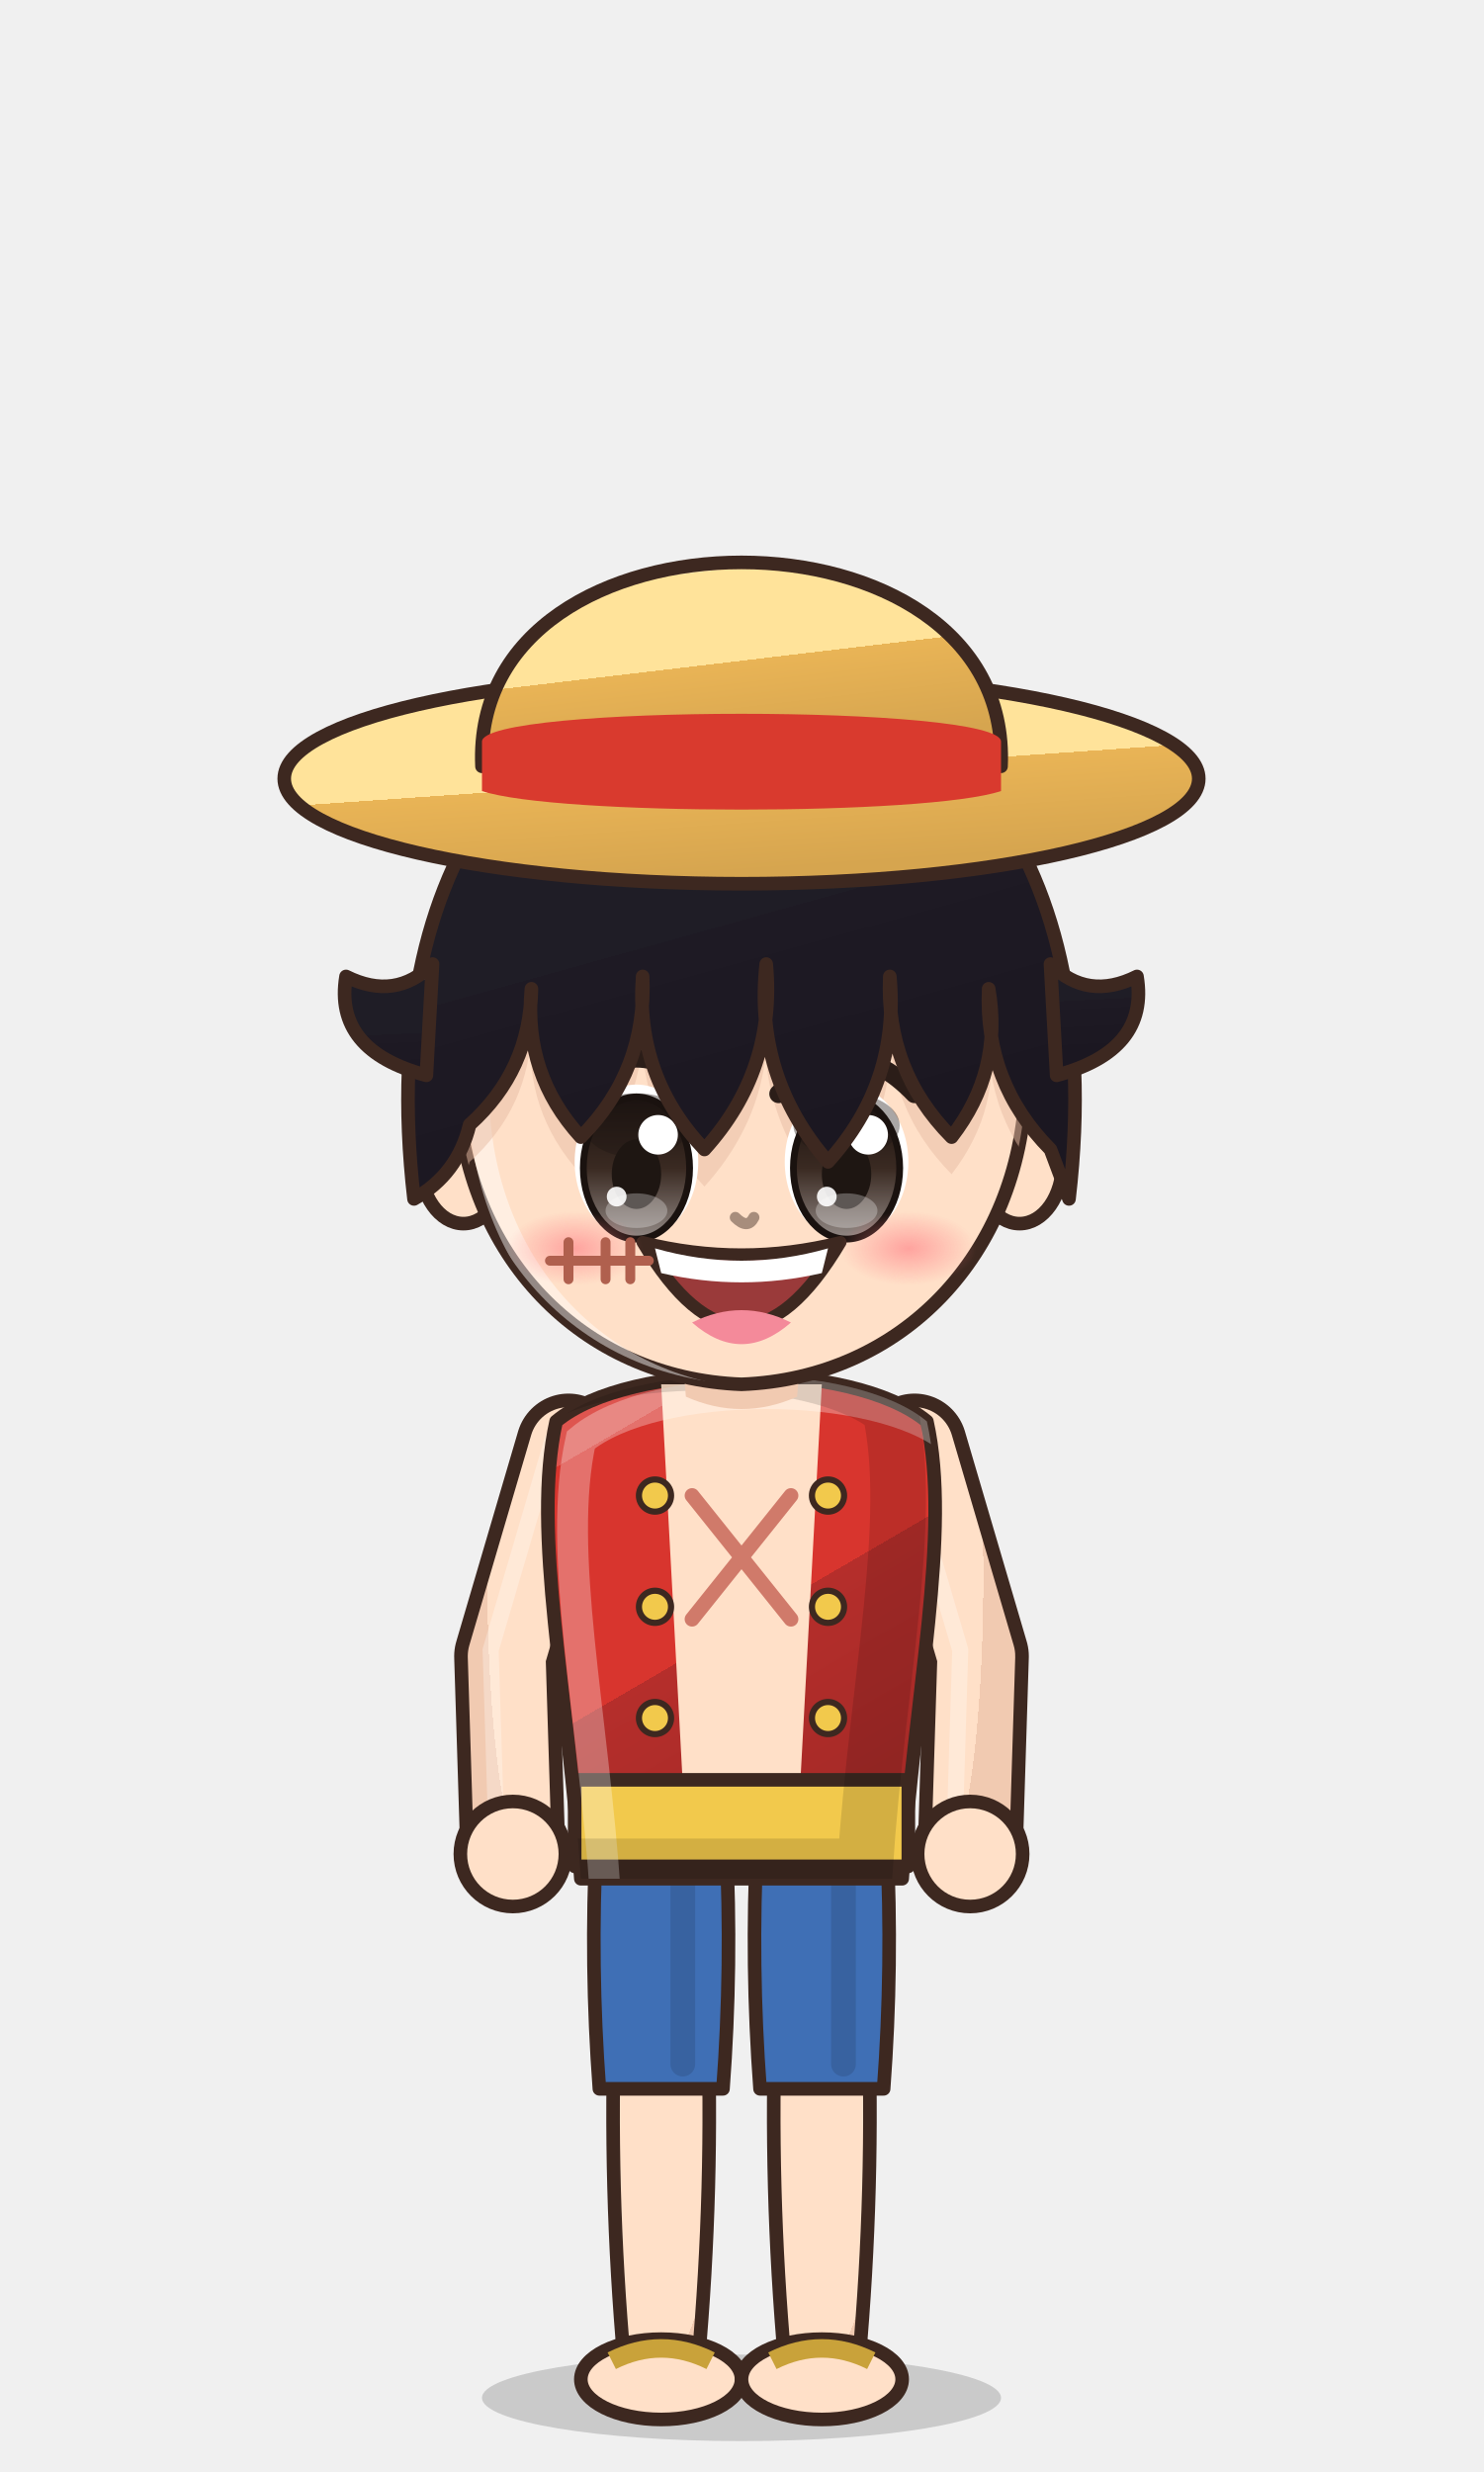
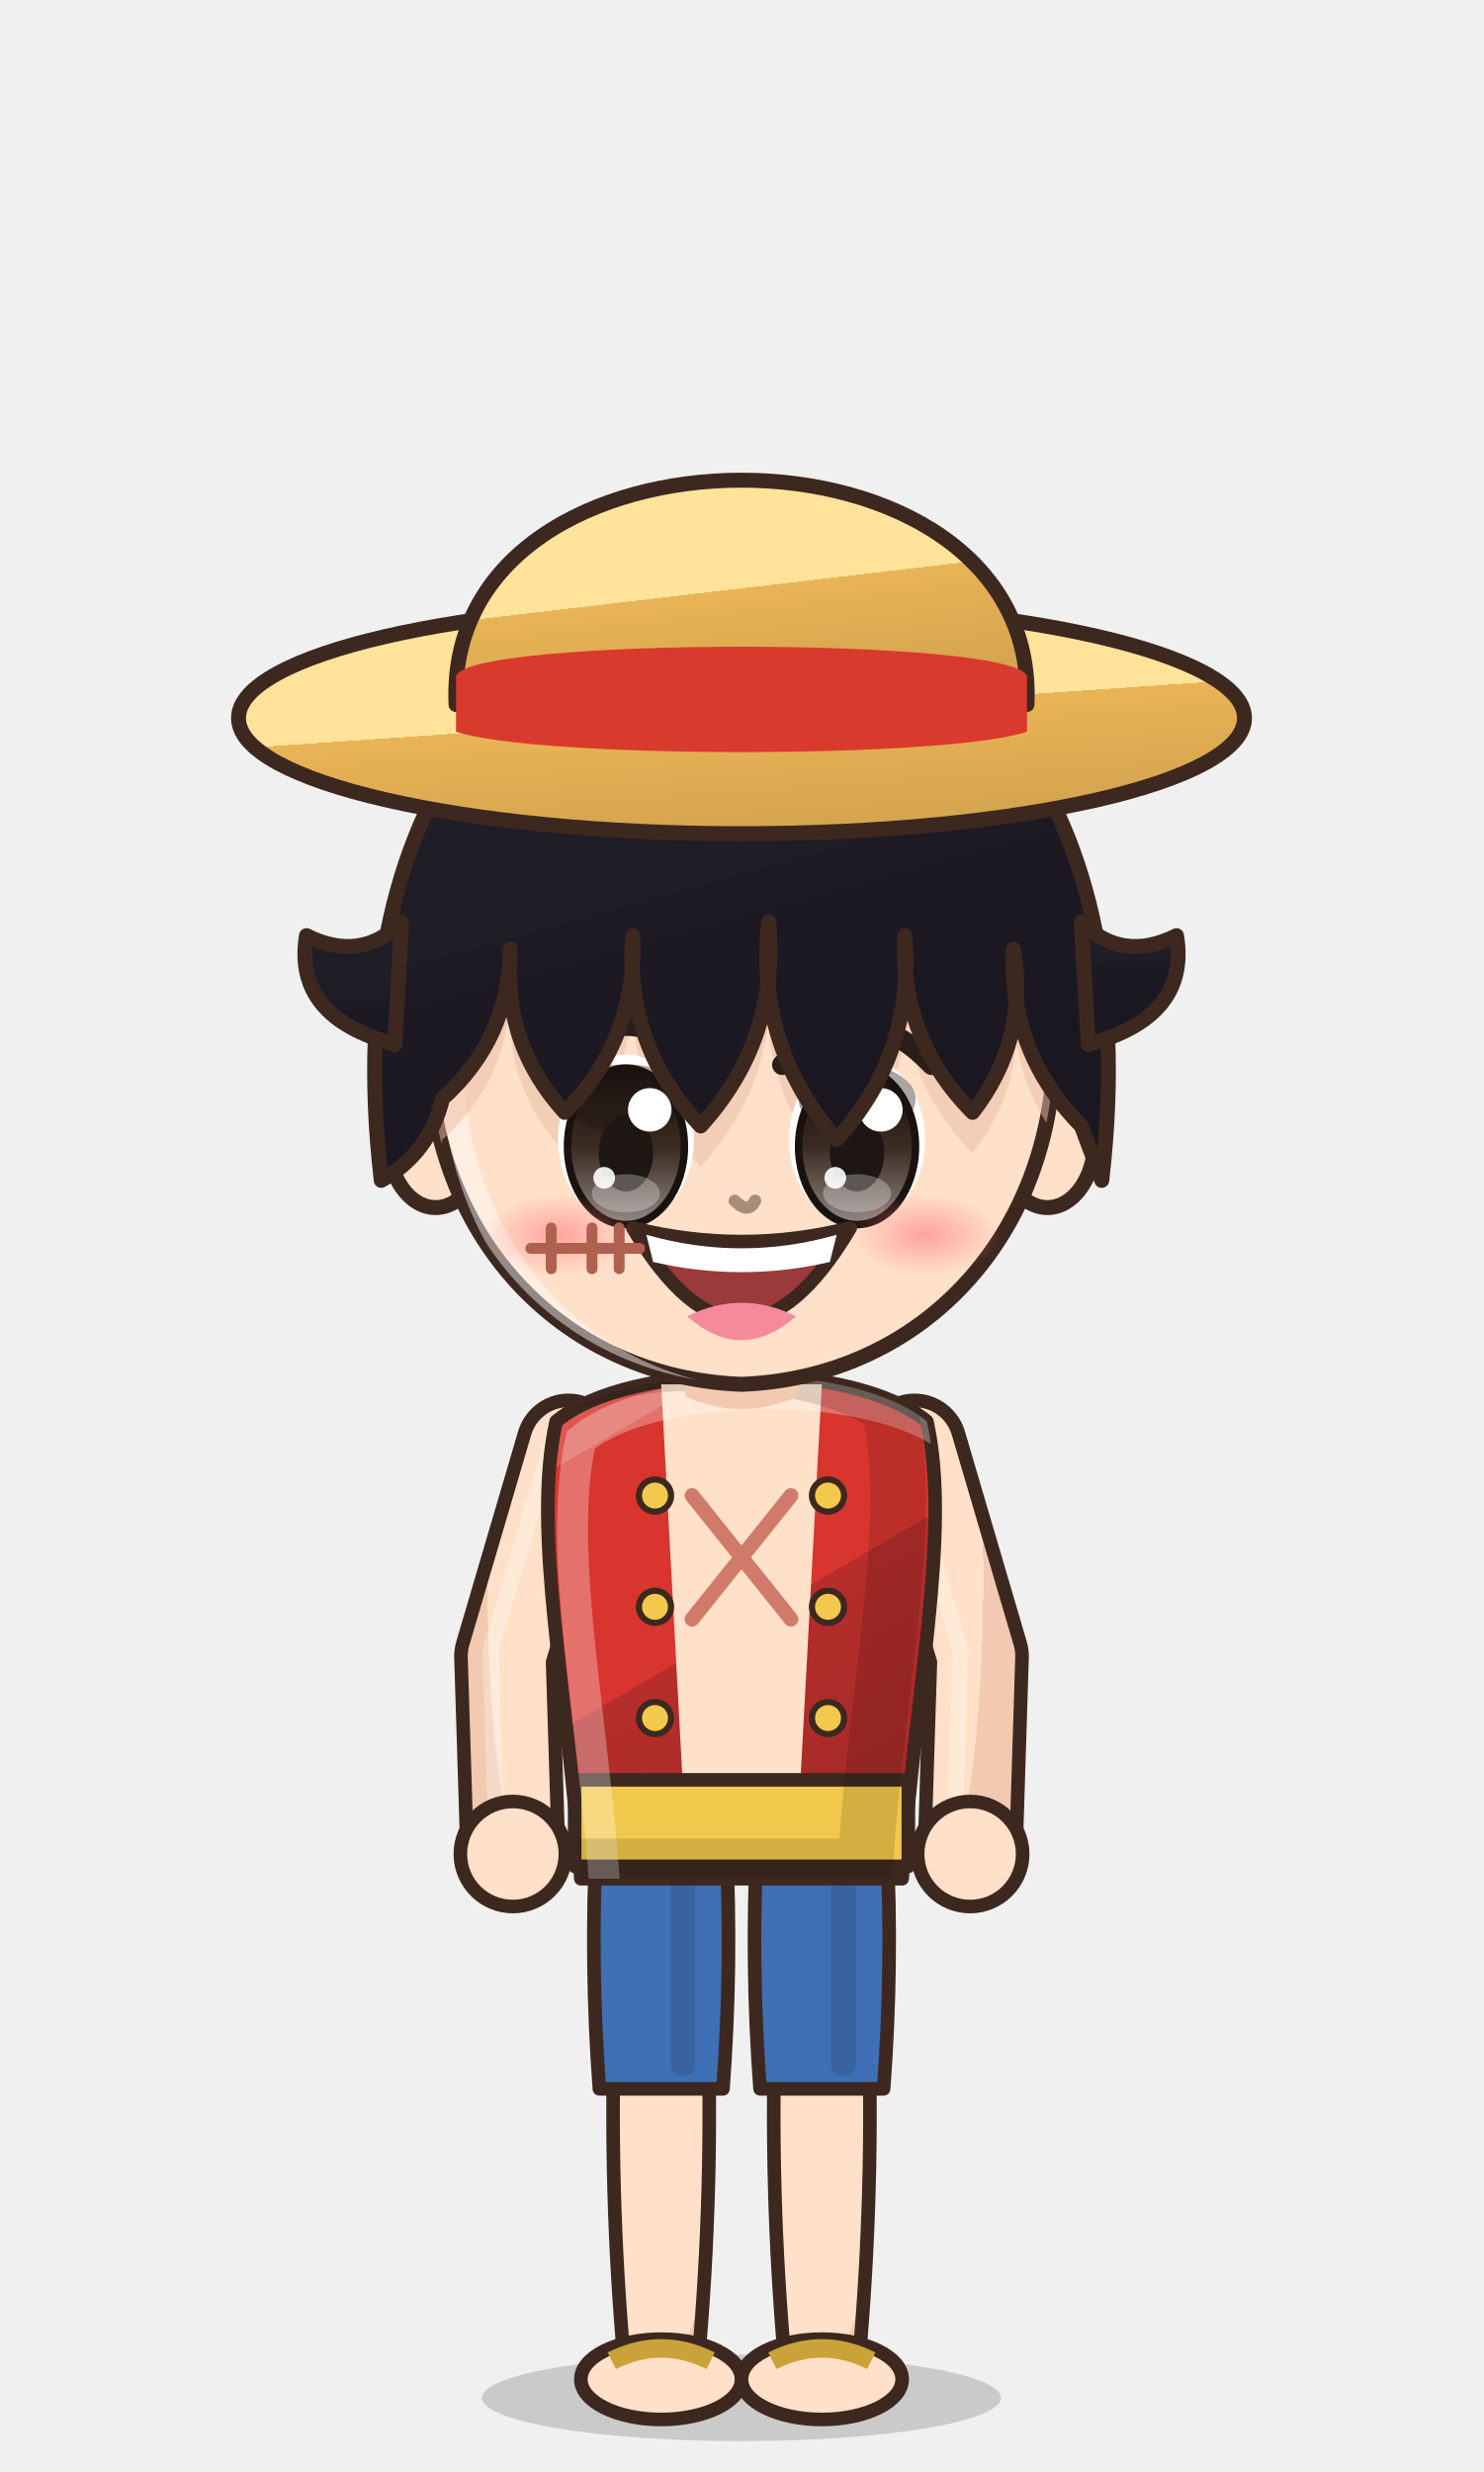
<svg xmlns="http://www.w3.org/2000/svg" viewBox="-120 -180 240 400" width="86.4" height="144.0">
  <defs>
    <linearGradient id="hair259" x1="0" y1="0" x2=".35" y2="1">
      <stop offset="0" stop-color="#424148" />
      <stop offset=".16" stop-color="#424148" />
      <stop offset=".16" stop-color="#1f1d26" />
      <stop offset=".58" stop-color="#1f1d26" />
      <stop offset=".58" stop-color="#1e1a24" />
      <stop offset="1" stop-color="#1b1721" />
    </linearGradient>
    <radialGradient id="skin259" cx=".4" cy=".32" r=".85">
      <stop offset="0" stop-color="#ffe0c8" />
      <stop offset=".84" stop-color="#ffe0c8" />
      <stop offset=".84" stop-color="#f1cab1" />
      <stop offset="1" stop-color="#f1cab1" />
    </radialGradient>
    <linearGradient id="cloth259" x1="0" y1="0" x2=".45" y2="1">
      <stop offset="0" stop-color="#de554f" />
      <stop offset=".16" stop-color="#de554f" />
      <stop offset=".16" stop-color="#d8352e" />
      <stop offset=".6" stop-color="#d8352e" />
      <stop offset=".6" stop-color="#b52e2b" />
      <stop offset="1" stop-color="#a62a27" />
    </linearGradient>
    <linearGradient id="iris259" x1="0" y1="0" x2="0" y2="1">
      <stop offset="0" stop-color="#1a120f" />
      <stop offset=".5" stop-color="#3a2a22" />
      <stop offset="1" stop-color="#928985" />
    </linearGradient>
    <linearGradient id="straw259" x1="0" y1="0" x2=".3" y2="1">
      <stop offset="0" stop-color="#ffe7aa" />
      <stop offset=".16" stop-color="#ffe7aa" />
      <stop offset=".16" stop-color="#ffe39a" />
      <stop offset=".58" stop-color="#ffe39a" />
      <stop offset=".58" stop-color="#e9b456" />
      <stop offset="1" stop-color="#d6a54f" />
    </linearGradient>
    <radialGradient id="blush259">
      <stop offset="0" stop-color="#ff7f86" stop-opacity=".9" />
      <stop offset="1" stop-color="#ff7f86" stop-opacity="0" />
    </radialGradient>
    <clipPath id="face259">
      <path d="M -46,-4 C -47,-38 -25,-55 0,-55 C 25,-55 47,-38 46,-4 C 45,23 26,43 0,44 C -26,43 -45,23 -46,-4 Z" />
    </clipPath>
    <clipPath id="torso259">
      <path d="M -30,50 C -34,68 -28,94 -26,124 L 26,124 C 28,94 34,68 30,50 C 18,40 -18,40 -30,50 Z" />
    </clipPath>
  </defs>
  <ellipse cx="0" cy="208" rx="42" ry="7" fill="#000000" opacity=".16" />
+   <g transform="translate(0,44) scale(1.1) translate(0,-44)" />
  <path d="M -20.5,146 Q -21.5,174.0 -19,202 L -7,202 Q -4.5,174.0 -5.5,146 Z" fill="url(#skin259)" stroke="#3d2820" stroke-width="2.2" stroke-linejoin="round" />
  <path d="M -23.5,118 Q -24.5,138.0 -23,158 L -3,158 Q -1.5,138.0 -2.5,118 Z" fill="#3f6fb5" stroke="#3d2820" stroke-width="2.2" stroke-linejoin="round" />
  <path d="M -9.5,124 L -9.5,154" stroke="#000000" stroke-width="4" opacity=".12" stroke-linecap="round" />
  <ellipse cx="-13" cy="205" rx="13" ry="6.5" fill="url(#skin259)" stroke="#3d2820" stroke-width="2.2" stroke-linejoin="round" />
  <path d="M -21,202 Q -13,198 -5,202" stroke="#c9a23a" stroke-width="3" fill="none" />
  <path d="M 5.5,146 Q 4.5,174.0 7,202 L 19,202 Q 21.5,174.0 20.5,146 Z" fill="url(#skin259)" stroke="#3d2820" stroke-width="2.2" stroke-linejoin="round" />
  <path d="M 2.5,118 Q 1.5,138.0 3,158 L 23,158 Q 24.5,138.0 23.5,118 Z" fill="#3f6fb5" stroke="#3d2820" stroke-width="2.2" stroke-linejoin="round" />
  <path d="M 16.5,124 L 16.5,154" stroke="#000000" stroke-width="4" opacity=".12" stroke-linecap="round" />
  <ellipse cx="13" cy="205" rx="13" ry="6.5" fill="url(#skin259)" stroke="#3d2820" stroke-width="2.2" stroke-linejoin="round" />
  <path d="M 5,202 Q 13,198 21,202" stroke="#c9a23a" stroke-width="3" fill="none" />
  <path d="M -28,54 L -38,88 L -37,120" stroke="#3d2820" stroke-width="17" fill="none" stroke-linecap="round" stroke-linejoin="round" />
  <path d="M -28,54 L -38,88 L -37,120" stroke="url(#skin259)" stroke-width="12.6" fill="none" stroke-linecap="round" stroke-linejoin="round" />
  <path d="M -28,54 L -38,88 L -37,120" transform="translate(-2.6,-1)" stroke="#ffffff" stroke-width="2.6" fill="none" stroke-linecap="round" stroke-linejoin="round" opacity=".28" />
  <path d="M 28,54 L 38,88 L 37,120" stroke="#3d2820" stroke-width="17" fill="none" stroke-linecap="round" stroke-linejoin="round" />
  <path d="M 28,54 L 38,88 L 37,120" stroke="url(#skin259)" stroke-width="12.6" fill="none" stroke-linecap="round" stroke-linejoin="round" />
  <path d="M 28,54 L 38,88 L 37,120" transform="translate(-2.6,-1)" stroke="#ffffff" stroke-width="2.6" fill="none" stroke-linecap="round" stroke-linejoin="round" opacity=".28" />
  <path d="M -30,50 C -34,68 -28,94 -26,124 L 26,124 C 28,94 34,68 30,50 C 18,40 -18,40 -30,50 Z" fill="url(#cloth259)" stroke="#3d2820" stroke-width="2.2" stroke-linejoin="round" />
  <path d="M -13,44 L 13,44 L 9,118 L -9,118 Z" fill="url(#skin259)" />
  <circle cx="-14" cy="62" r="2.6" fill="#f2c94c" stroke="#3d2820" stroke-width="1" />
  <circle cx="-14" cy="80" r="2.6" fill="#f2c94c" stroke="#3d2820" stroke-width="1" />
  <circle cx="-14" cy="98" r="2.6" fill="#f2c94c" stroke="#3d2820" stroke-width="1" />
  <circle cx="14" cy="62" r="2.6" fill="#f2c94c" stroke="#3d2820" stroke-width="1" />
  <circle cx="14" cy="80" r="2.6" fill="#f2c94c" stroke="#3d2820" stroke-width="1" />
  <circle cx="14" cy="98" r="2.6" fill="#f2c94c" stroke="#3d2820" stroke-width="1" />
  <path d="M -8,62 L 8,82 M 8,62 L -8,82" stroke="#d07a6a" stroke-width="2.4" stroke-linecap="round" />
  <path d="M -27,108 L 27,108 L 27,122 L -27,122 Z" fill="#f2c94c" stroke="#3d2820" stroke-width="2.2" stroke-linejoin="round" />
  <g clip-path="url(#torso259)">
    <path d="M -30,50 C -34,68 -28,94 -26,124 L 26,124 C 28,94 34,68 30,50 C 18,40 -18,40 -30,50 Z" transform="translate(4,3)" fill="none" stroke="#ffffff" stroke-width="5" opacity=".3" />
    <path d="M -30,50 C -34,68 -28,94 -26,124 L 26,124 C 28,94 34,68 30,50 C 18,40 -18,40 -30,50 Z" transform="translate(-6,-2)" fill="none" stroke="#000000" stroke-width="9" opacity=".13" />
  </g>
  <circle cx="-37" cy="120" r="8.5" fill="url(#skin259)" stroke="#3d2820" stroke-width="2.2" />
  <circle cx="37" cy="120" r="8.5" fill="url(#skin259)" stroke="#3d2820" stroke-width="2.2" />
  <path d="M -10,34 L 10,34 L 9,46 Q 0,50 -9,46 Z" fill="#f1cab1" />
-   <ellipse cx="-45" cy="8" rx="7" ry="10" fill="url(#skin259)" stroke="#3d2820" stroke-width="2.2" stroke-linejoin="round" />
-   <ellipse cx="45" cy="8" rx="7" ry="10" fill="url(#skin259)" stroke="#3d2820" stroke-width="2.2" stroke-linejoin="round" />
-   <path d="M -46,-4 C -47,-38 -25,-55 0,-55 C 25,-55 47,-38 46,-4 C 45,23 26,43 0,44 C -26,43 -45,23 -46,-4 Z" fill="url(#skin259)" stroke="#3d2820" stroke-width="2.2" stroke-linejoin="round" />
-   <g clip-path="url(#face259)">
-     <path d="M -46,-4 C -47,-38 -25,-55 0,-55 C 25,-55 47,-38 46,-4 C 45,23 26,43 0,44 C -26,43 -45,23 -46,-4 Z" transform="translate(3.5,2.5)" fill="none" stroke="#ffffff" stroke-width="3.4" opacity=".45" />
+   <g transform="translate(0,44) scale(1.1) translate(0,-44)">
+     <ellipse cx="-45" cy="8" rx="7" ry="10" fill="url(#skin259)" stroke="#3d2820" stroke-width="2.2" stroke-linejoin="round" />
+     <ellipse cx="45" cy="8" rx="7" ry="10" fill="url(#skin259)" stroke="#3d2820" stroke-width="2.2" stroke-linejoin="round" />
+     <path d="M -46,-4 C -47,-38 -25,-55 0,-55 C 25,-55 47,-38 46,-4 C 45,23 26,43 0,44 C -26,43 -45,23 -46,-4 Z" fill="url(#skin259)" stroke="#3d2820" stroke-width="2.2" stroke-linejoin="round" />
+     <g clip-path="url(#face259)">
+       <path d="M -46,-4 C -47,-38 -25,-55 0,-55 C 25,-55 47,-38 46,-4 C 45,23 26,43 0,44 C -26,43 -45,23 -46,-4 Z" transform="translate(3.5,2.5)" fill="none" stroke="#ffffff" stroke-width="3.4" opacity=".45" />
+     </g>
+     <g clip-path="url(#face259)">
+       <path d="M -53,14 C -60,-46 -28,-72 0,-72 C 28,-72 60,-46 53,14 L 50,6 Q 39.3,-4.8 40,-20 Q 42.3,-6.7 34,4 Q 23.3,-6.8 24,-22 Q 25.6,-4.8 14,8 Q 2.0,-5.8 4,-24 Q 5.6,-6.8 -6,6 Q -17.2,-5.8 -16,-22 Q -15.3,-6.8 -26,4 Q -35.3,-6.2 -34,-20 Q -34.2,-6.8 -44,2 Q -45.9,10.0 -53,14 Z" transform="translate(0,6)" fill="#e7bca4" opacity=".5" />
+     </g>
+     <ellipse cx="-17" cy="8" rx="10" ry="12.5" fill="#ffffff" />
+     <ellipse cx="-17" cy="9" rx="8.6" ry="11.5" fill="url(#iris259)" />
+     <ellipse cx="-17" cy="2.1" rx="8.6" ry="5.2" fill="#1e1612" opacity=".38" />
+     <ellipse cx="-17" cy="9" rx="8.6" ry="11.5" fill="none" stroke="#1a120f" stroke-width="1.1" />
+     <ellipse cx="-17" cy="10" rx="4" ry="5.625" fill="#1e1612" />
+     <ellipse cx="-17" cy="15.9" rx="5" ry="2.8" fill="#ffffff" opacity=".28" />
+     <circle cx="-13.5" cy="3.625" r="3.2" fill="#ffffff" />
+     <circle cx="-20.2" cy="13.625" r="1.6" fill="#ffffff" opacity=".9" />
+     <path d="M -28,-3.0 Q -17,-14.5 -6,-3.0" stroke="#2b1d18" stroke-width="3" fill="none" stroke-linecap="round" />
+     <path d="M -25,-18.5 Q -17,-22.5 -9,-18.5" stroke="#241d1f" stroke-width="2.4" fill="none" stroke-linecap="round" />
+     <ellipse cx="17" cy="8" rx="10" ry="12.5" fill="#ffffff" />
+     <ellipse cx="17" cy="9" rx="8.6" ry="11.5" fill="url(#iris259)" />
+     <ellipse cx="17" cy="2.1" rx="8.6" ry="5.2" fill="#1e1612" opacity=".38" />
+     <ellipse cx="17" cy="9" rx="8.6" ry="11.5" fill="none" stroke="#1a120f" stroke-width="1.1" />
+     <ellipse cx="17" cy="10" rx="4" ry="5.625" fill="#1e1612" />
+     <ellipse cx="17" cy="15.9" rx="5" ry="2.8" fill="#ffffff" opacity=".28" />
+     <circle cx="20.5" cy="3.625" r="3.2" fill="#ffffff" />
+     <circle cx="13.8" cy="13.625" r="1.6" fill="#ffffff" opacity=".9" />
+     <path d="M 6,-3.0 Q 17,-14.5 28,-3.0" stroke="#2b1d18" stroke-width="3" fill="none" stroke-linecap="round" />
+     <path d="M 9,-18.5 Q 17,-22.5 25,-18.5" stroke="#241d1f" stroke-width="2.4" fill="none" stroke-linecap="round" />
+     <path d="M -16,21 Q 0,48 16,21 Q 0,25 -16,21 Z" fill="#9a3a3a" stroke="#3d2820" stroke-width="2" stroke-linejoin="round" />
+     <path d="M -8,34 Q 0,41 8,34 Q 0,30 -8,34 Z" fill="#f48a9a" />
+     <path d="M -14,22 Q 0,26 14,22 L 13,26 Q 0,29 -13,26 Z" fill="#ffffff" />
+     <ellipse cx="-27" cy="22" rx="11" ry="6" fill="url(#blush259)" opacity="0.70" />
+     <ellipse cx="27" cy="22" rx="11" ry="6" fill="url(#blush259)" opacity="0.70" />
+     <path d="M -1,17 Q 1,19 2,17" stroke="#a78d7c" stroke-width="1.8" fill="none" stroke-linecap="round" />
+     <path d="M -31,24 L -15,24 M -28,21 L -28,27 M -22,21 L -22,27 M -18,21 L -18,27" stroke="#b0604e" stroke-width="1.6" stroke-linecap="round" />
+     <path d="M -53,14 C -60,-46 -28,-72 0,-72 C 28,-72 60,-46 53,14 L 50,6 Q 39.3,-4.8 40,-20 Q 42.3,-6.7 34,4 Q 23.3,-6.8 24,-22 Q 25.6,-4.8 14,8 Q 2.0,-5.8 4,-24 Q 5.6,-6.8 -6,6 Q -17.2,-5.8 -16,-22 Q -15.3,-6.8 -26,4 Q -35.3,-6.2 -34,-20 Q -34.2,-6.8 -44,2 Q -45.9,10.0 -53,14 Z" fill="url(#hair259)" stroke="#3d2820" stroke-width="2.2" stroke-linejoin="round" />
+     <path d="M -51,-6 Q -66,-10 -64,-22 Q -56,-18 -50,-24 Z M 51,-6 Q 66,-10 64,-22 Q 56,-18 50,-24 Z" fill="url(#hair259)" stroke="#3d2820" stroke-width="2.2" stroke-linejoin="round" />
+     <ellipse cx="0" cy="-54" rx="74" ry="17" fill="url(#straw259)" stroke="#3d2820" stroke-width="2.2" stroke-linejoin="round" />
+     <path d="M -42,-56 C -44,-100 44,-100 42,-56 Z" fill="url(#straw259)" stroke="#3d2820" stroke-width="2.2" stroke-linejoin="round" />
+     <path d="M -42,-60 C -42,-66 42,-66 42,-60 L 42,-52 C 30,-48 -30,-48 -42,-52 Z" fill="#d93a2e" />
  </g>
-   <g clip-path="url(#face259)">
-     <path d="M -53,14 C -60,-46 -28,-72 0,-72 C 28,-72 60,-46 53,14 L 50,6 Q 39.3,-4.8 40,-20 Q 42.3,-6.7 34,4 Q 23.3,-6.8 24,-22 Q 25.6,-4.8 14,8 Q 2.0,-5.8 4,-24 Q 5.6,-6.8 -6,6 Q -17.2,-5.8 -16,-22 Q -15.3,-6.8 -26,4 Q -35.3,-6.2 -34,-20 Q -34.2,-6.8 -44,2 Q -45.9,10.0 -53,14 Z" transform="translate(0,6)" fill="#e7bca4" opacity=".5" />
-   </g>
-   <ellipse cx="-17" cy="8" rx="10" ry="12.5" fill="#ffffff" />
-   <ellipse cx="-17" cy="9" rx="8.6" ry="11.5" fill="url(#iris259)" />
-   <ellipse cx="-17" cy="2.1" rx="8.6" ry="5.2" fill="#1e1612" opacity=".38" />
-   <ellipse cx="-17" cy="9" rx="8.6" ry="11.5" fill="none" stroke="#1a120f" stroke-width="1.1" />
-   <ellipse cx="-17" cy="10" rx="4" ry="5.625" fill="#1e1612" />
-   <ellipse cx="-17" cy="15.9" rx="5" ry="2.8" fill="#ffffff" opacity=".28" />
-   <circle cx="-13.5" cy="3.625" r="3.2" fill="#ffffff" />
-   <circle cx="-20.2" cy="13.625" r="1.6" fill="#ffffff" opacity=".9" />
-   <path d="M -28,-3.0 Q -17,-14.5 -6,-3.0" stroke="#2b1d18" stroke-width="3" fill="none" stroke-linecap="round" />
-   <path d="M -25,-18.5 Q -17,-22.5 -9,-18.5" stroke="#241d1f" stroke-width="2.4" fill="none" stroke-linecap="round" />
-   <ellipse cx="17" cy="8" rx="10" ry="12.5" fill="#ffffff" />
-   <ellipse cx="17" cy="9" rx="8.6" ry="11.5" fill="url(#iris259)" />
-   <ellipse cx="17" cy="2.1" rx="8.6" ry="5.2" fill="#1e1612" opacity=".38" />
-   <ellipse cx="17" cy="9" rx="8.6" ry="11.5" fill="none" stroke="#1a120f" stroke-width="1.1" />
-   <ellipse cx="17" cy="10" rx="4" ry="5.625" fill="#1e1612" />
-   <ellipse cx="17" cy="15.9" rx="5" ry="2.8" fill="#ffffff" opacity=".28" />
-   <circle cx="20.5" cy="3.625" r="3.2" fill="#ffffff" />
-   <circle cx="13.8" cy="13.625" r="1.6" fill="#ffffff" opacity=".9" />
-   <path d="M 6,-3.0 Q 17,-14.5 28,-3.0" stroke="#2b1d18" stroke-width="3" fill="none" stroke-linecap="round" />
-   <path d="M 9,-18.5 Q 17,-22.5 25,-18.5" stroke="#241d1f" stroke-width="2.4" fill="none" stroke-linecap="round" />
-   <path d="M -16,21 Q 0,48 16,21 Q 0,25 -16,21 Z" fill="#9a3a3a" stroke="#3d2820" stroke-width="2" stroke-linejoin="round" />
-   <path d="M -8,34 Q 0,41 8,34 Q 0,30 -8,34 Z" fill="#f48a9a" />
-   <path d="M -14,22 Q 0,26 14,22 L 13,26 Q 0,29 -13,26 Z" fill="#ffffff" />
-   <ellipse cx="-27" cy="22" rx="11" ry="6" fill="url(#blush259)" opacity="0.70" />
-   <ellipse cx="27" cy="22" rx="11" ry="6" fill="url(#blush259)" opacity="0.70" />
-   <path d="M -1,17 Q 1,19 2,17" stroke="#a78d7c" stroke-width="1.8" fill="none" stroke-linecap="round" />
-   <path d="M -31,24 L -15,24 M -28,21 L -28,27 M -22,21 L -22,27 M -18,21 L -18,27" stroke="#b0604e" stroke-width="1.6" stroke-linecap="round" />
-   <path d="M -53,14 C -60,-46 -28,-72 0,-72 C 28,-72 60,-46 53,14 L 50,6 Q 39.3,-4.8 40,-20 Q 42.3,-6.7 34,4 Q 23.3,-6.8 24,-22 Q 25.6,-4.8 14,8 Q 2.0,-5.8 4,-24 Q 5.6,-6.8 -6,6 Q -17.2,-5.8 -16,-22 Q -15.3,-6.8 -26,4 Q -35.3,-6.2 -34,-20 Q -34.2,-6.8 -44,2 Q -45.9,10.0 -53,14 Z" fill="url(#hair259)" stroke="#3d2820" stroke-width="2.2" stroke-linejoin="round" />
-   <path d="M -51,-6 Q -66,-10 -64,-22 Q -56,-18 -50,-24 Z M 51,-6 Q 66,-10 64,-22 Q 56,-18 50,-24 Z" fill="url(#hair259)" stroke="#3d2820" stroke-width="2.2" stroke-linejoin="round" />
-   <ellipse cx="0" cy="-54" rx="74" ry="17" fill="url(#straw259)" stroke="#3d2820" stroke-width="2.2" stroke-linejoin="round" />
-   <path d="M -42,-56 C -44,-100 44,-100 42,-56 Z" fill="url(#straw259)" stroke="#3d2820" stroke-width="2.2" stroke-linejoin="round" />
-   <path d="M -42,-60 C -42,-66 42,-66 42,-60 L 42,-52 C 30,-48 -30,-48 -42,-52 Z" fill="#d93a2e" />
</svg>
